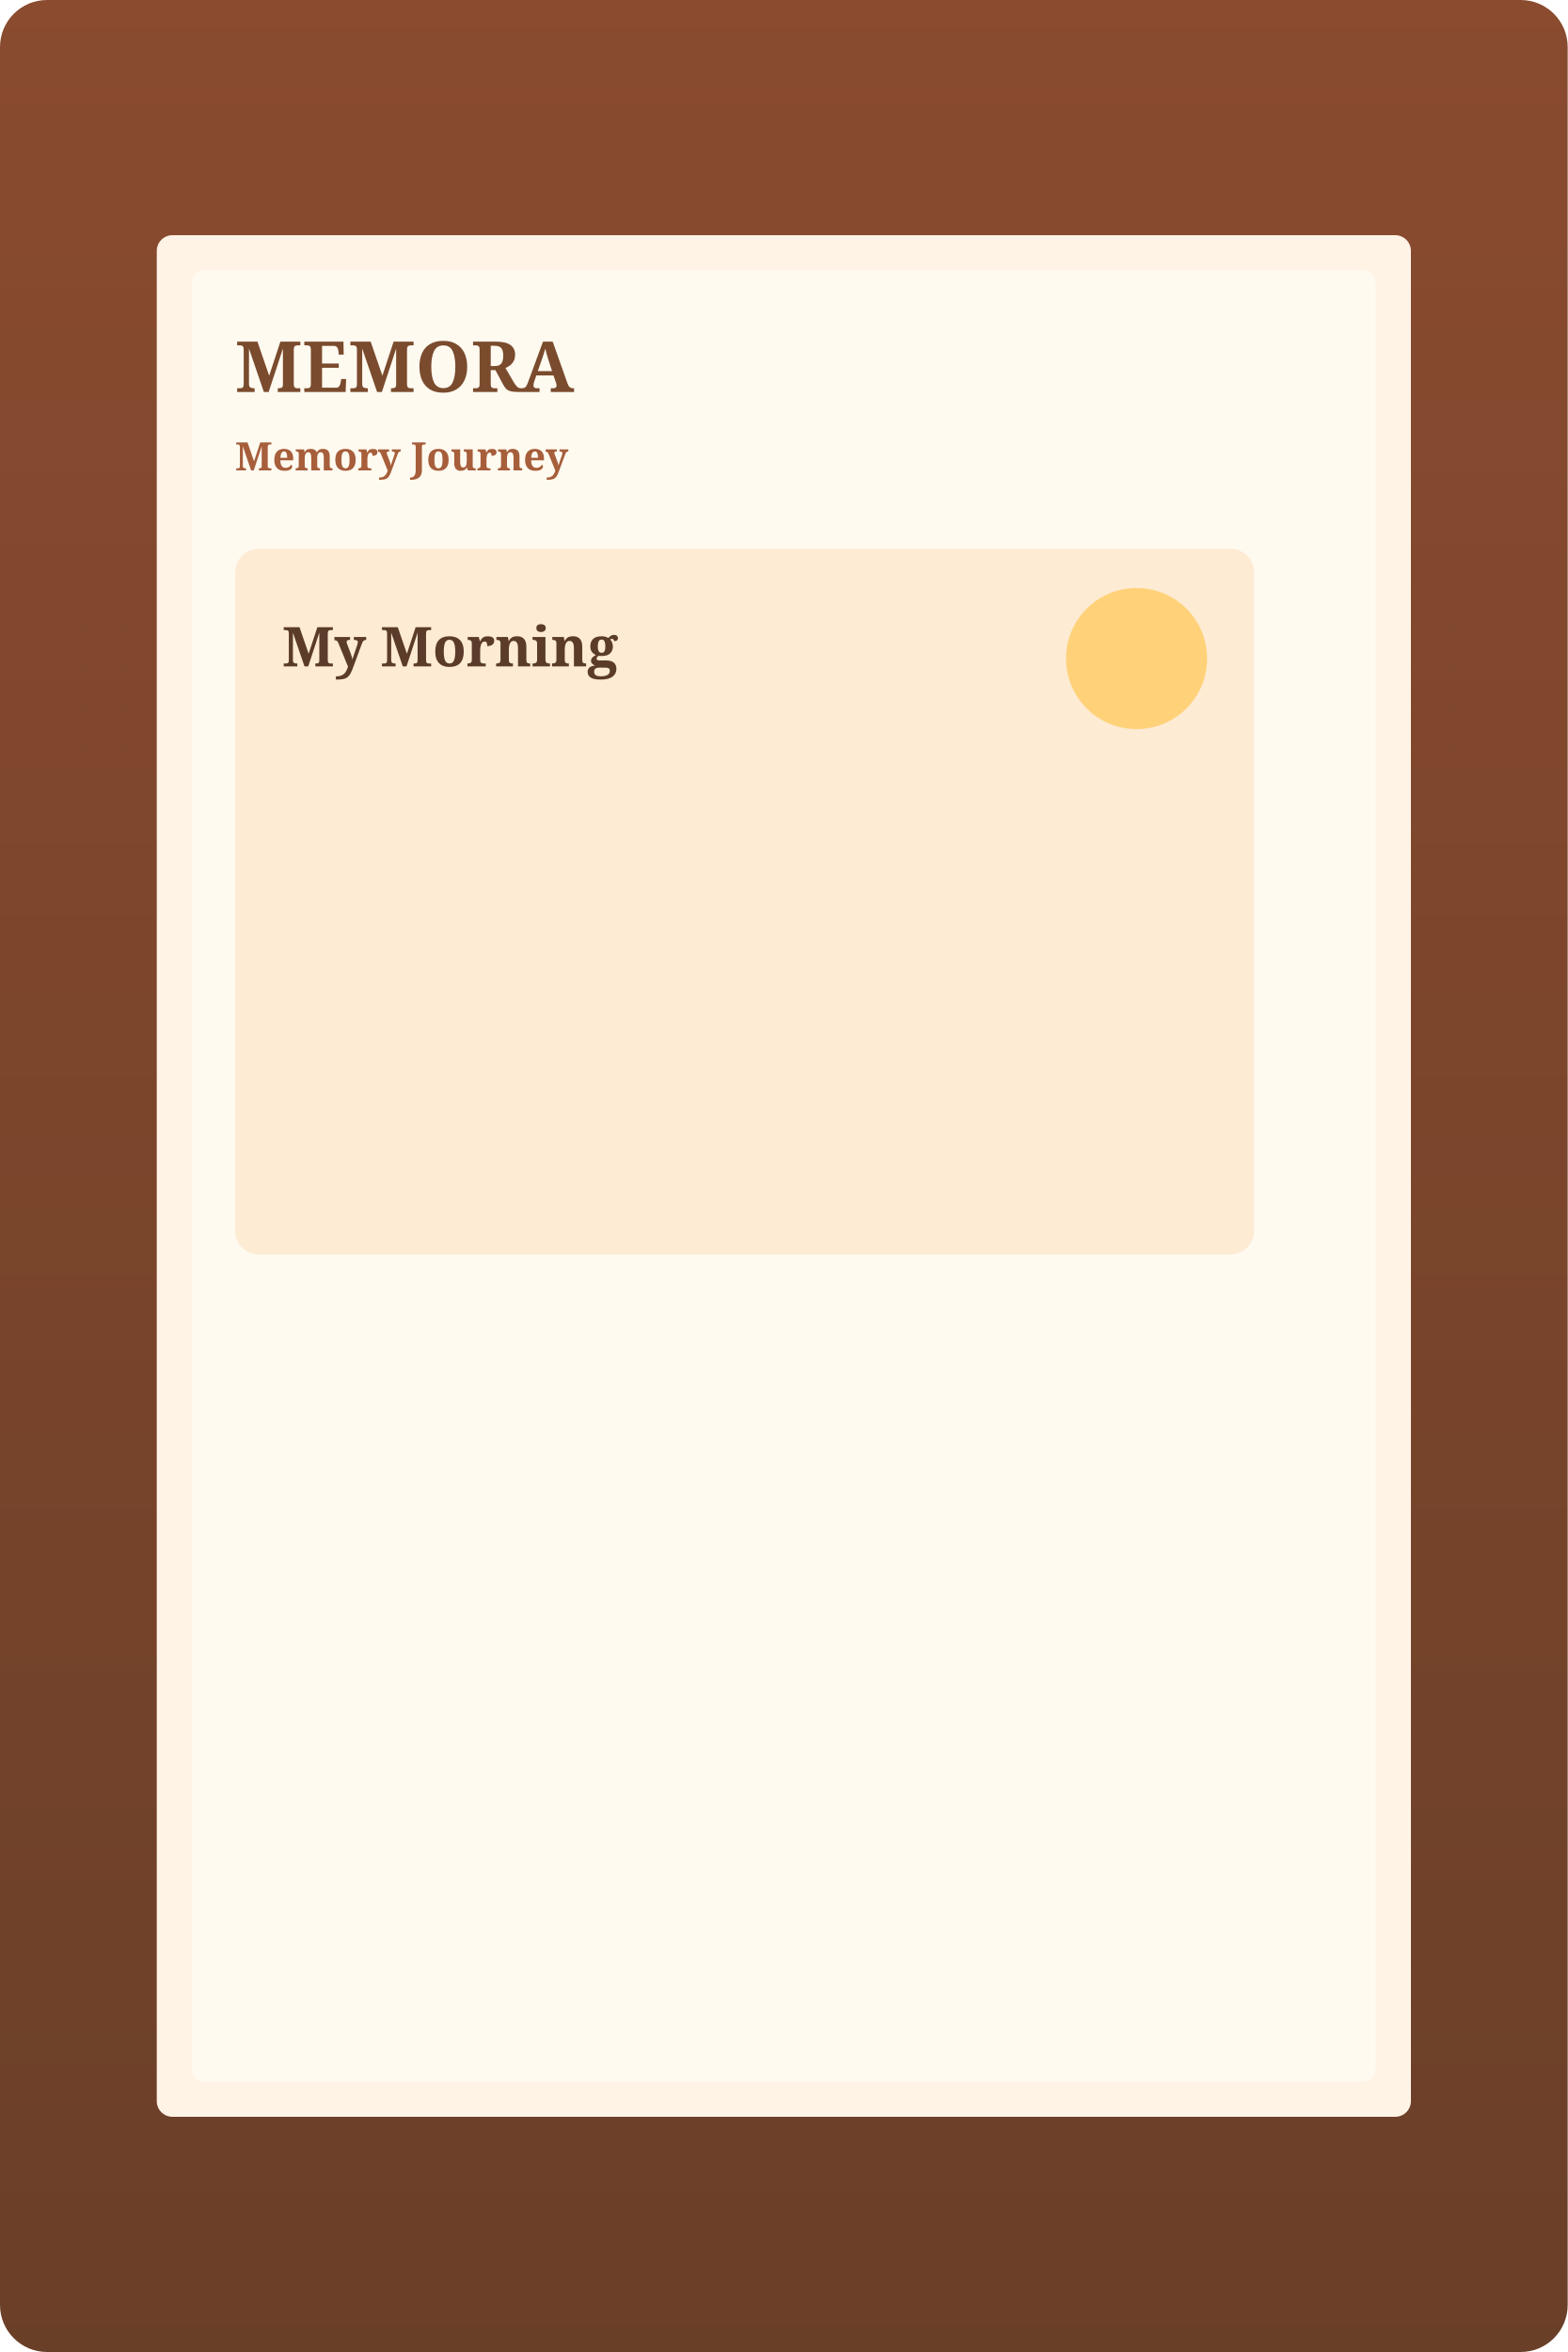
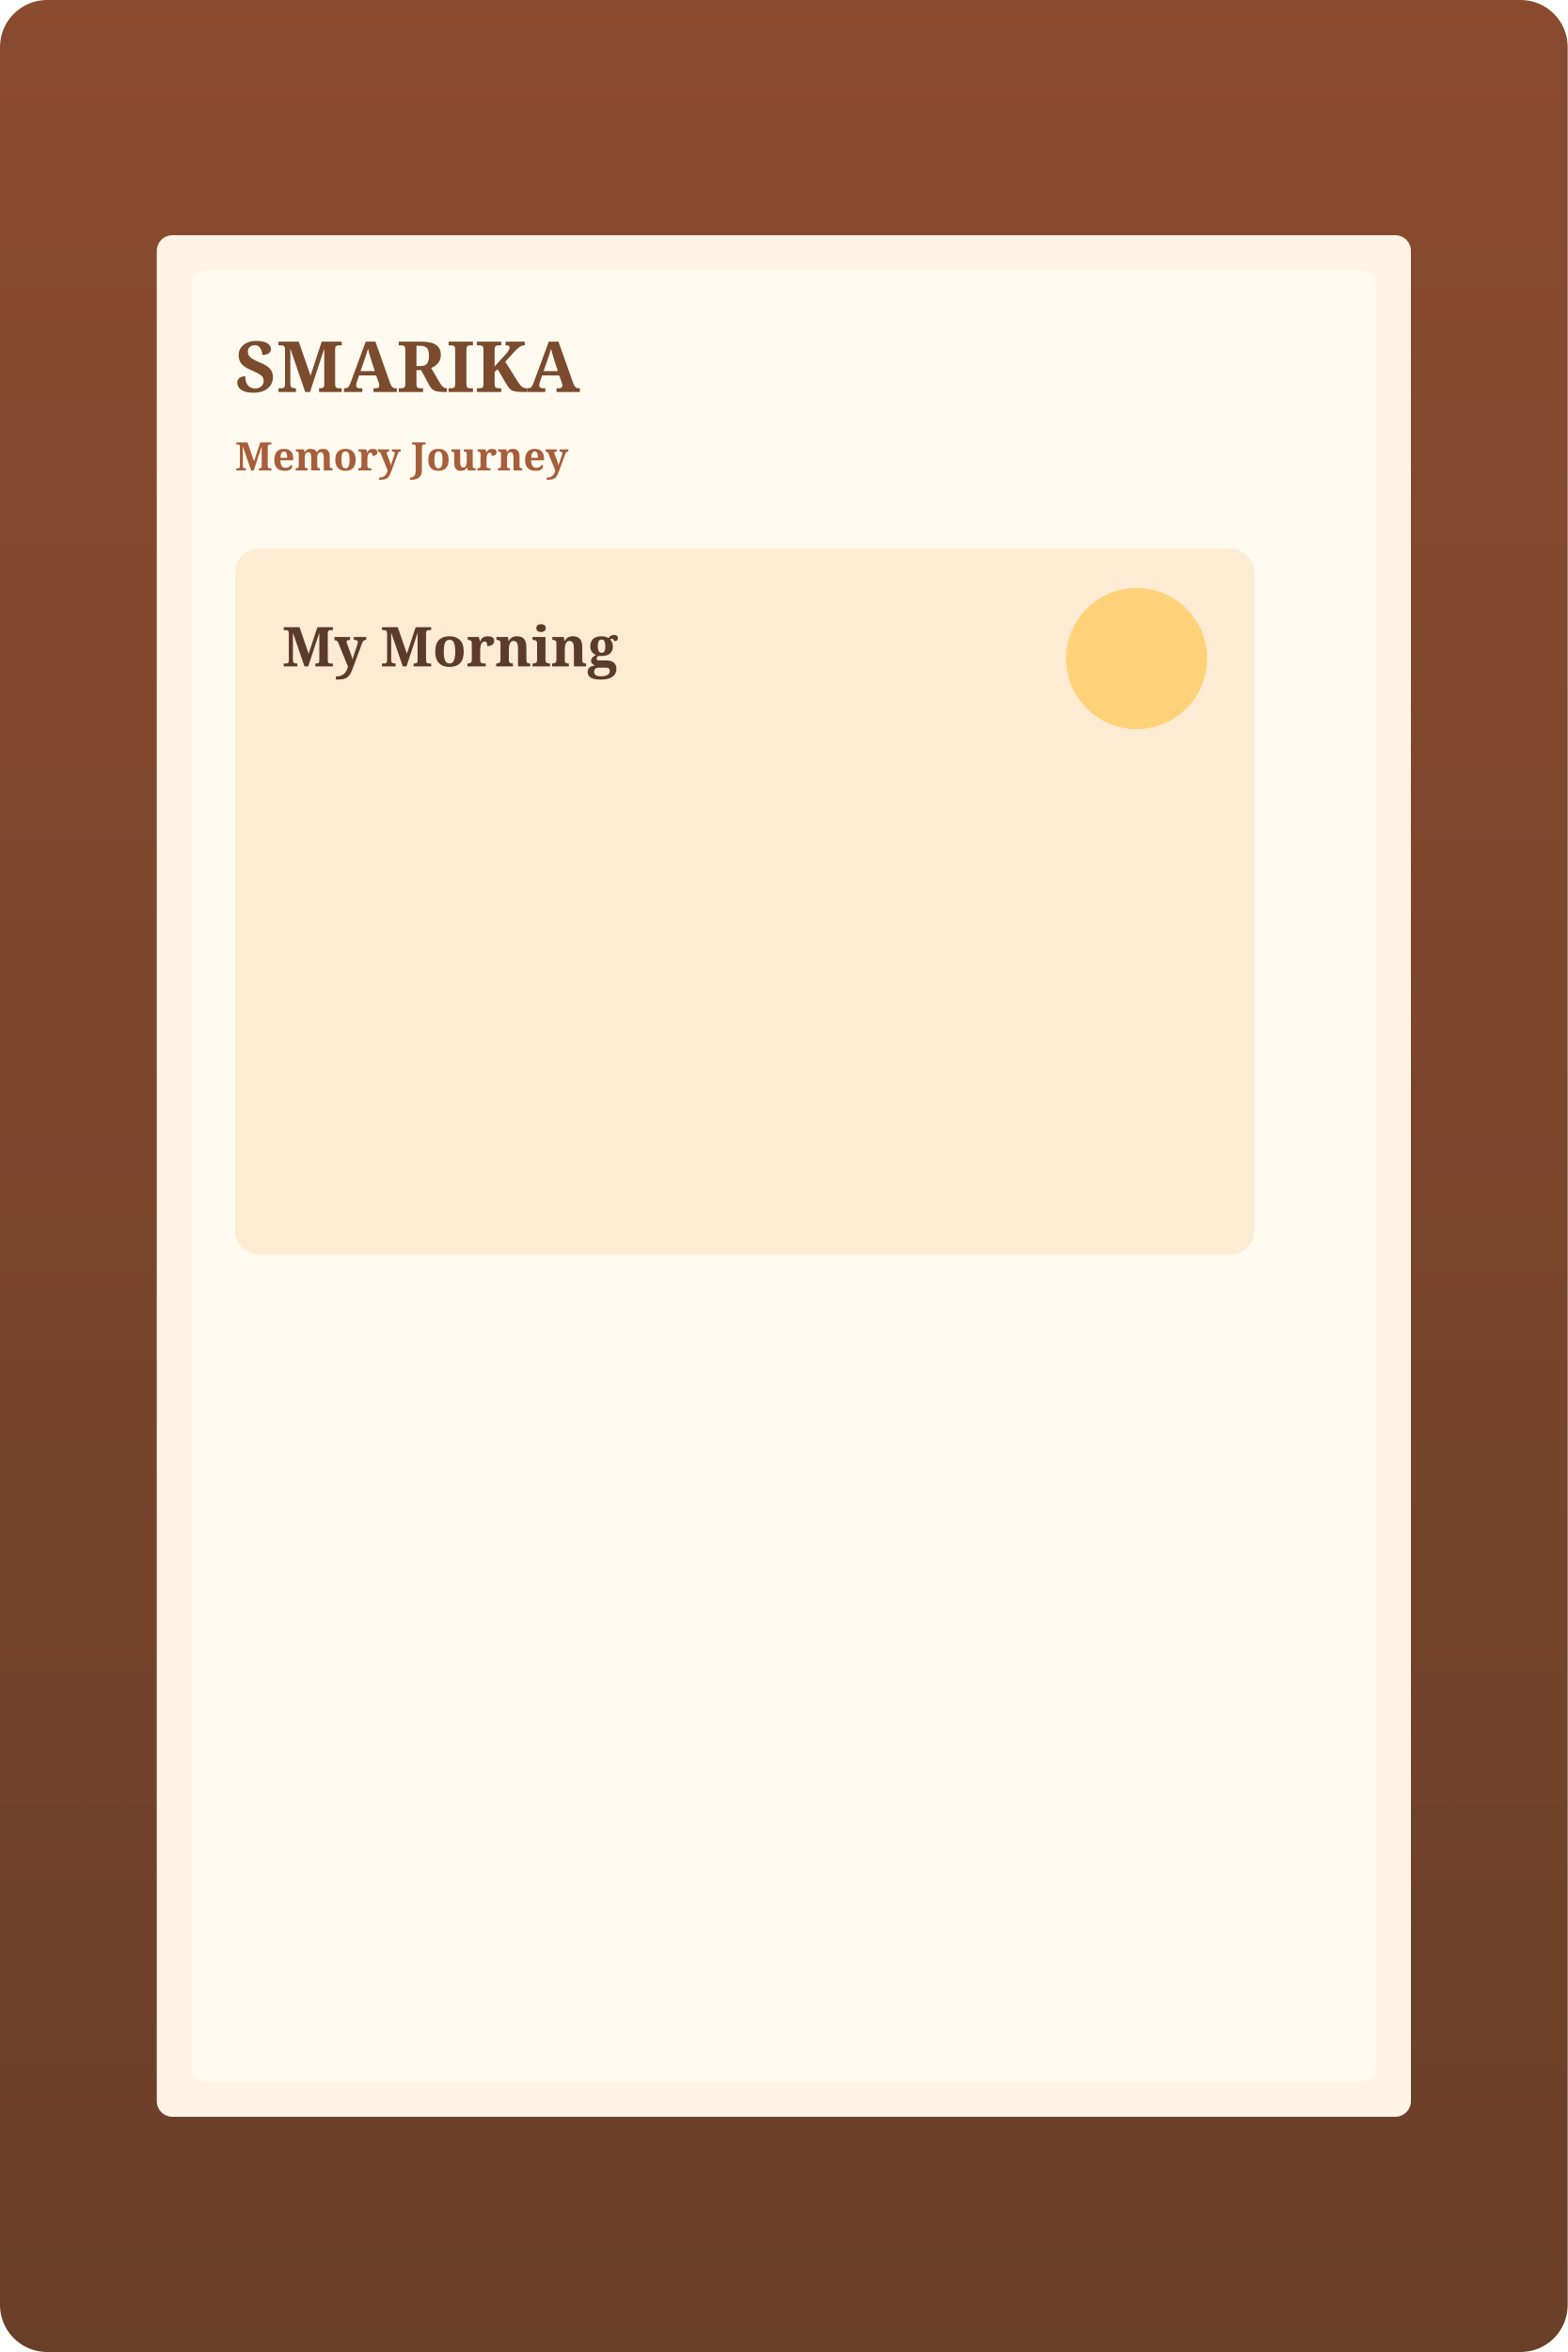
<svg xmlns="http://www.w3.org/2000/svg" width="800" height="1200" viewBox="0 0 800 1200" preserveAspectRatio="xMidYMid slice">
  <defs>
    <linearGradient id="g1" x1="0" x2="0" y1="0" y2="1">
      <stop offset="0" stop-color="#8a4b2f" />
      <stop offset="1" stop-color="#6a3f28" />
    </linearGradient>
    <pattern id="dots" width="20" height="20" patternUnits="userSpaceOnUse">
      <rect width="20" height="20" fill="rgba(255,255,255,0)" />
      <circle cx="2" cy="2" r="1" fill="rgba(255,255,255,0.06)" />
    </pattern>
  </defs>
  <rect width="100%" height="100%" fill="url(#g1)" rx="24" />
  <rect x="40" y="60" width="720" height="1080" rx="18" fill="url(#dots)" opacity="0.06" />
  <g transform="translate(80,120)">
    <rect x="0" y="0" width="640" height="960" rx="8" fill="#fff3e6" />
    <rect x="18" y="18" width="604" height="924" rx="6" fill="#fffaf0" />
-     <text x="40" y="80" font-family="Georgia, serif" font-weight="700" font-size="36" fill="#7a4b2d">MEMORA</text>
+     <text x="40" y="80" font-family="Georgia, serif" font-weight="700" font-size="36" fill="#7a4b2d">SMARIKA</text>
    <text x="40" y="120" font-family="Georgia, serif" font-weight="700" font-size="20" fill="#a65e3b">Memory Journey</text>
    <g transform="translate(40,160)">
      <rect x="0" y="0" width="520" height="360" rx="12" fill="#fdebd3" />
      <text x="24" y="60" font-family="Georgia, serif" font-weight="800" font-size="28" fill="#5b3b2a">My Morning</text>
      <circle cx="460" cy="56" r="36" fill="#ffd27a" />
    </g>
  </g>
</svg>
